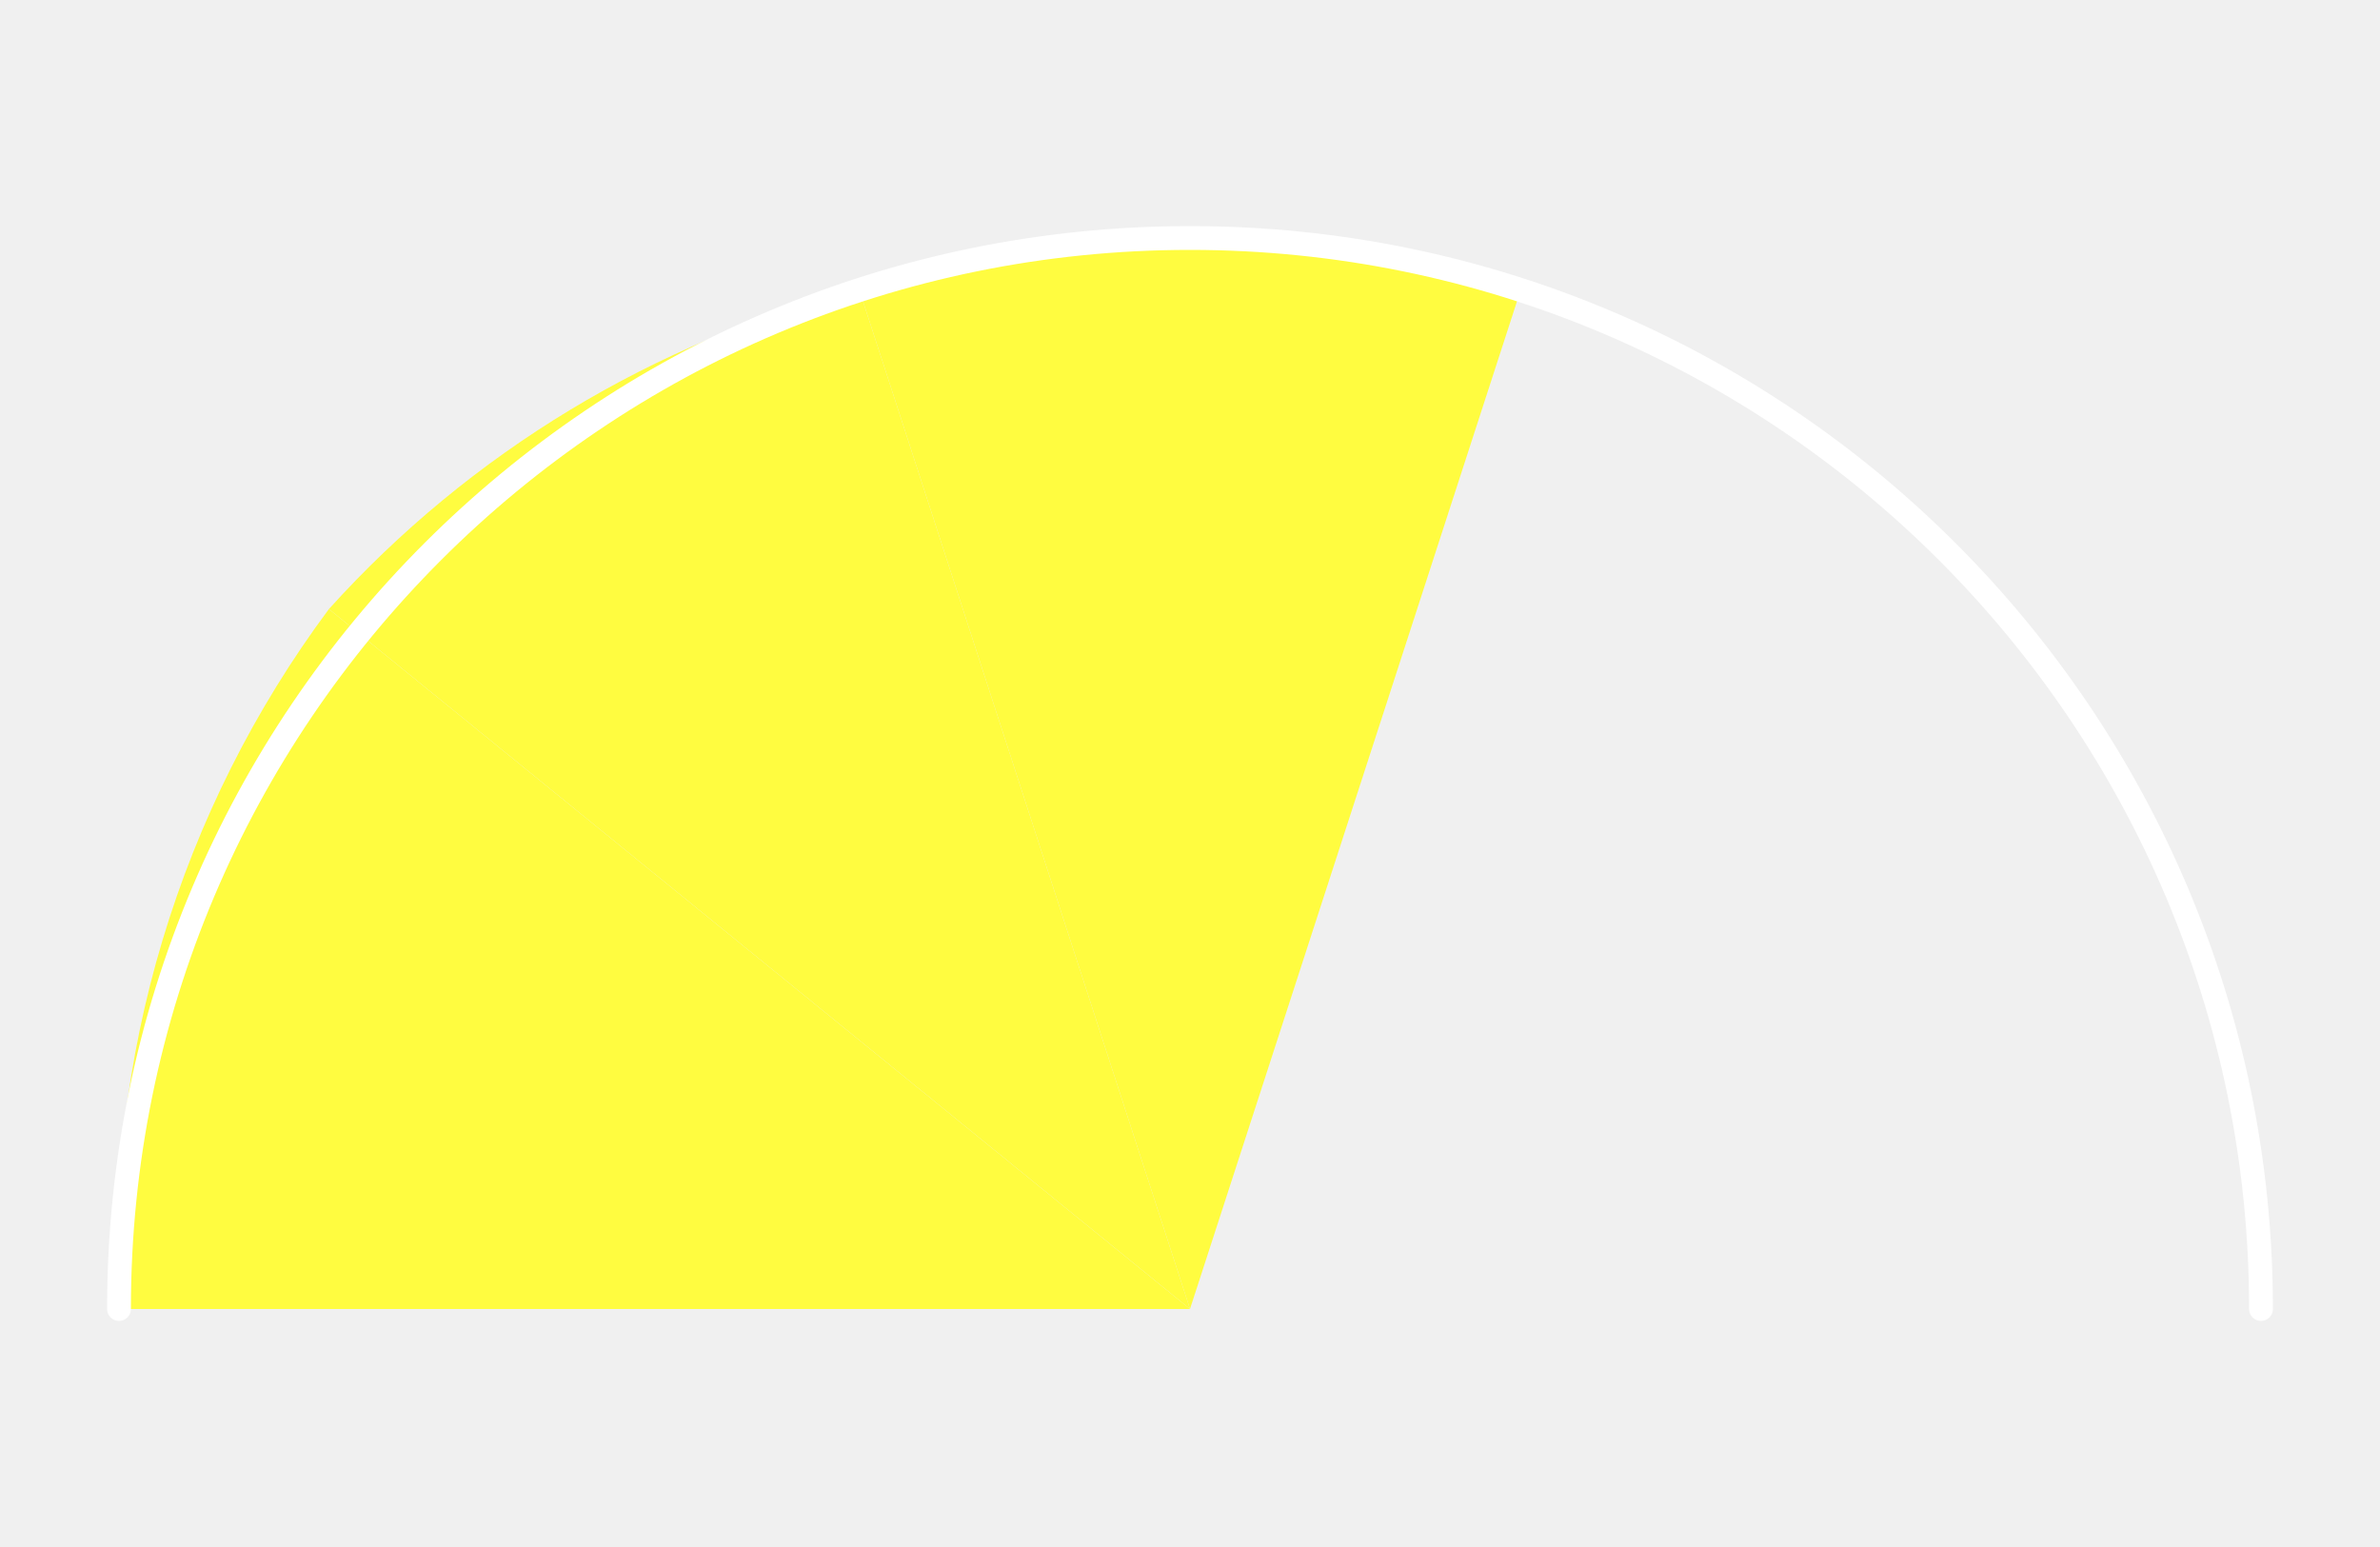
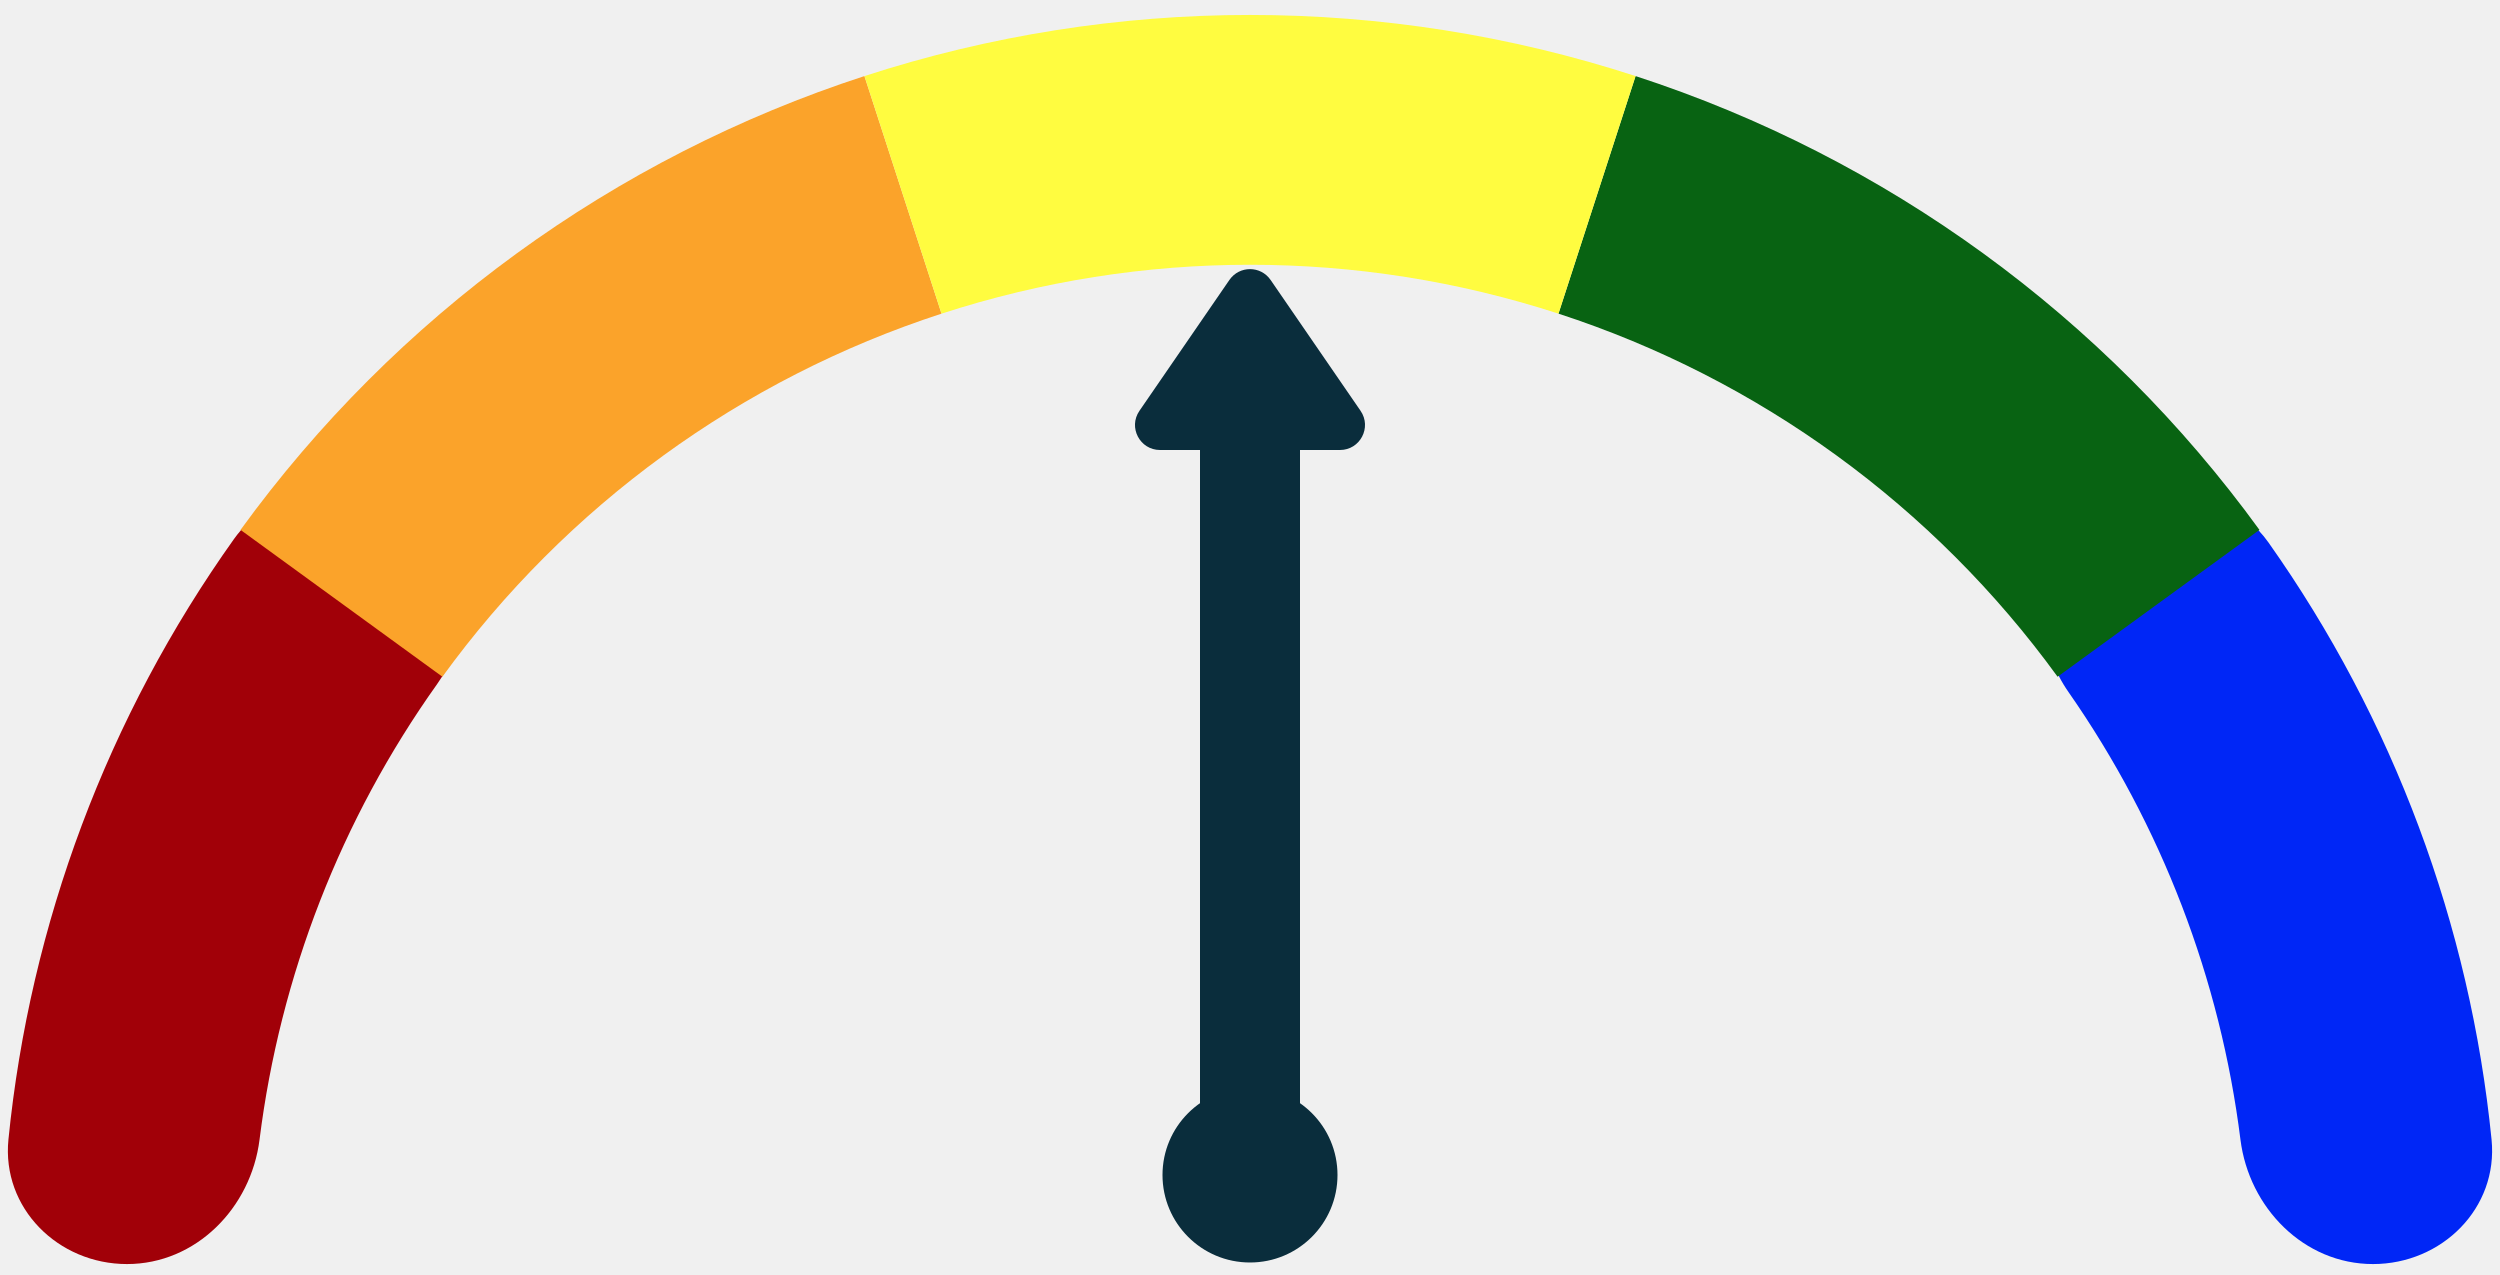
- <svg xmlns="http://www.w3.org/2000/svg" viewBox="0 0 200 130">
-   <path d="M 100 110 L 10 110 A 90 90 0 0 1 27.64 51.18 Z" fill="#fffc40" />
-   <path d="M 100 110 L 27.64 51.18 A 90 90 0 0 1 72.18 24.27 Z" fill="#fffc40" />
-   <path d="M 100 110 L 72.18 24.27 A 90 90 0 0 1 127.82 24.27 Z" fill="#fffc40" />
-   <path d="M 100 110 L 127.82 24.27 A 90 90 0 0 1 172.36 51.18 Z" fill="transparent" />
-   <path d="M 100 110 L 172.36 51.18 A 90 90 0 0 1 190 110 Z" fill="transparent" />
-   <path d="M 10 110 A 90 90 0 0 1 190 110" fill="none" stroke="white" stroke-width="2" stroke-linecap="round" />
+ <svg xmlns="http://www.w3.org/2000/svg" width="200" height="102" viewBox="0 0 200 102" fill="none">
+   <g clip-path="url(#clip0_103_266)">
+     <path d="M179.806 41.599C180.437 42.126 181.003 42.727 181.477 43.398C191.48 57.545 197.607 74.011 199.324 91.159C199.874 96.644 195.353 101.125 189.84 101.125C184.327 101.125 179.922 96.638 179.236 91.168C177.627 78.336 172.924 66.04 165.481 55.366C164.909 54.547 164.439 53.647 164.116 52.702C160.865 43.189 172.087 35.159 179.806 41.599Z" fill="#0026F6" />
+     <path d="M130.845 6.086C150.895 12.608 168.366 25.317 180.756 42.391L164.607 54.138C154.695 40.479 140.718 30.311 124.678 25.093L130.845 6.086Z" fill="#086312" />
+     <path d="M10.16 101.125C4.647 101.125 0.126 96.644 0.675 91.159C2.404 73.898 8.6 57.329 18.72 43.12C19.066 42.634 19.461 42.183 19.892 41.771C28.048 33.954 40.969 43.487 35.73 53.495C35.505 53.923 35.249 54.335 34.968 54.729C27.264 65.549 22.405 78.079 20.763 91.168C20.078 96.638 15.673 101.125 10.16 101.125Z" fill="#A10008" />
+     <path d="M19.243 42.391C31.633 25.317 49.105 12.608 69.154 6.086L75.321 25.093C59.282 30.311 45.304 40.479 35.392 54.138L19.243 42.391Z" fill="#FBA32A" />
+     <path d="M69.155 6.086C89.202 -0.434 110.797 -0.434 130.845 6.086L124.678 25.094C108.639 19.877 91.361 19.877 75.322 25.094L69.155 6.086Z" fill="#FFFC40" />
+     <path d="M100 92L100 36" stroke="#0A2D3C" stroke-width="8" stroke-linecap="round" />
+     <path d="M101.648 22.397C100.853 21.241 99.147 21.241 98.352 22.397L91.154 32.867C90.242 34.194 91.192 36 92.802 36H107.198C108.808 36 109.758 34.194 108.846 32.867L101.648 22.397Z" fill="#0A2D3C" />
+     <circle cx="100" cy="94" r="7" fill="#0A2D3C" />
+   </g>
+   <defs>
+     <clipPath id="clip0_103_266">
+       <rect width="200" height="102" fill="white" />
+     </clipPath>
+   </defs>
</svg>
